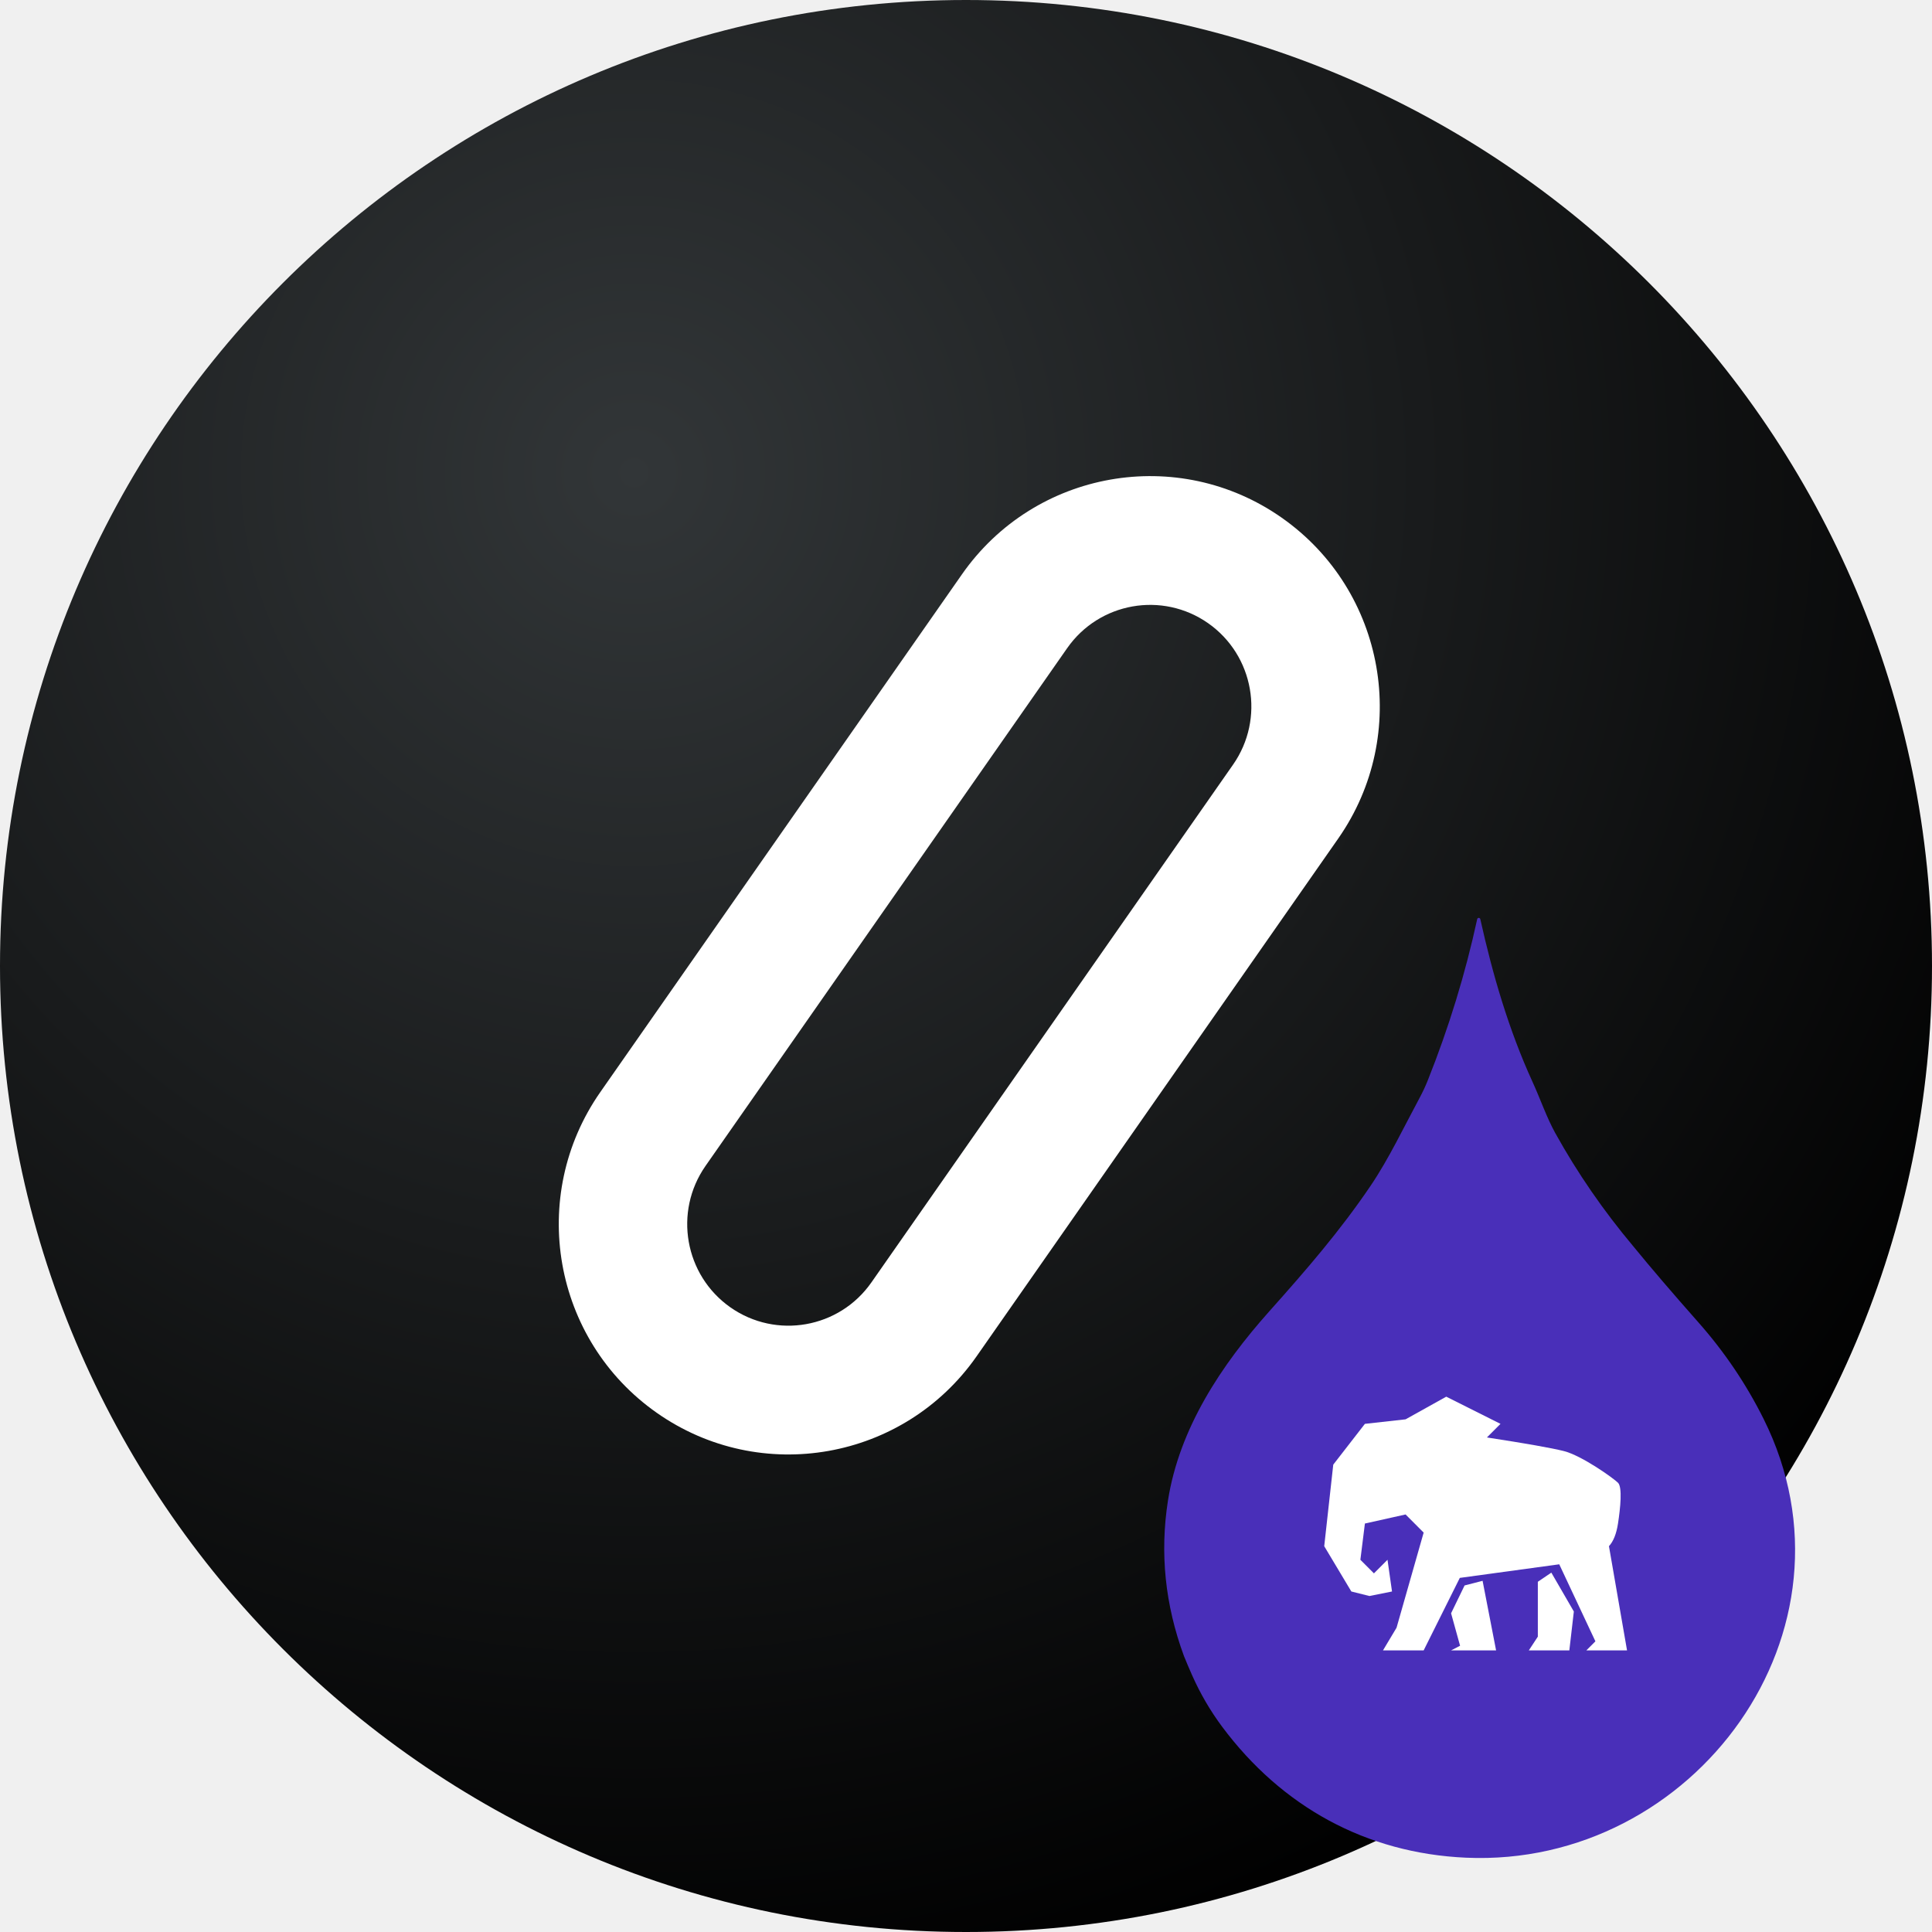
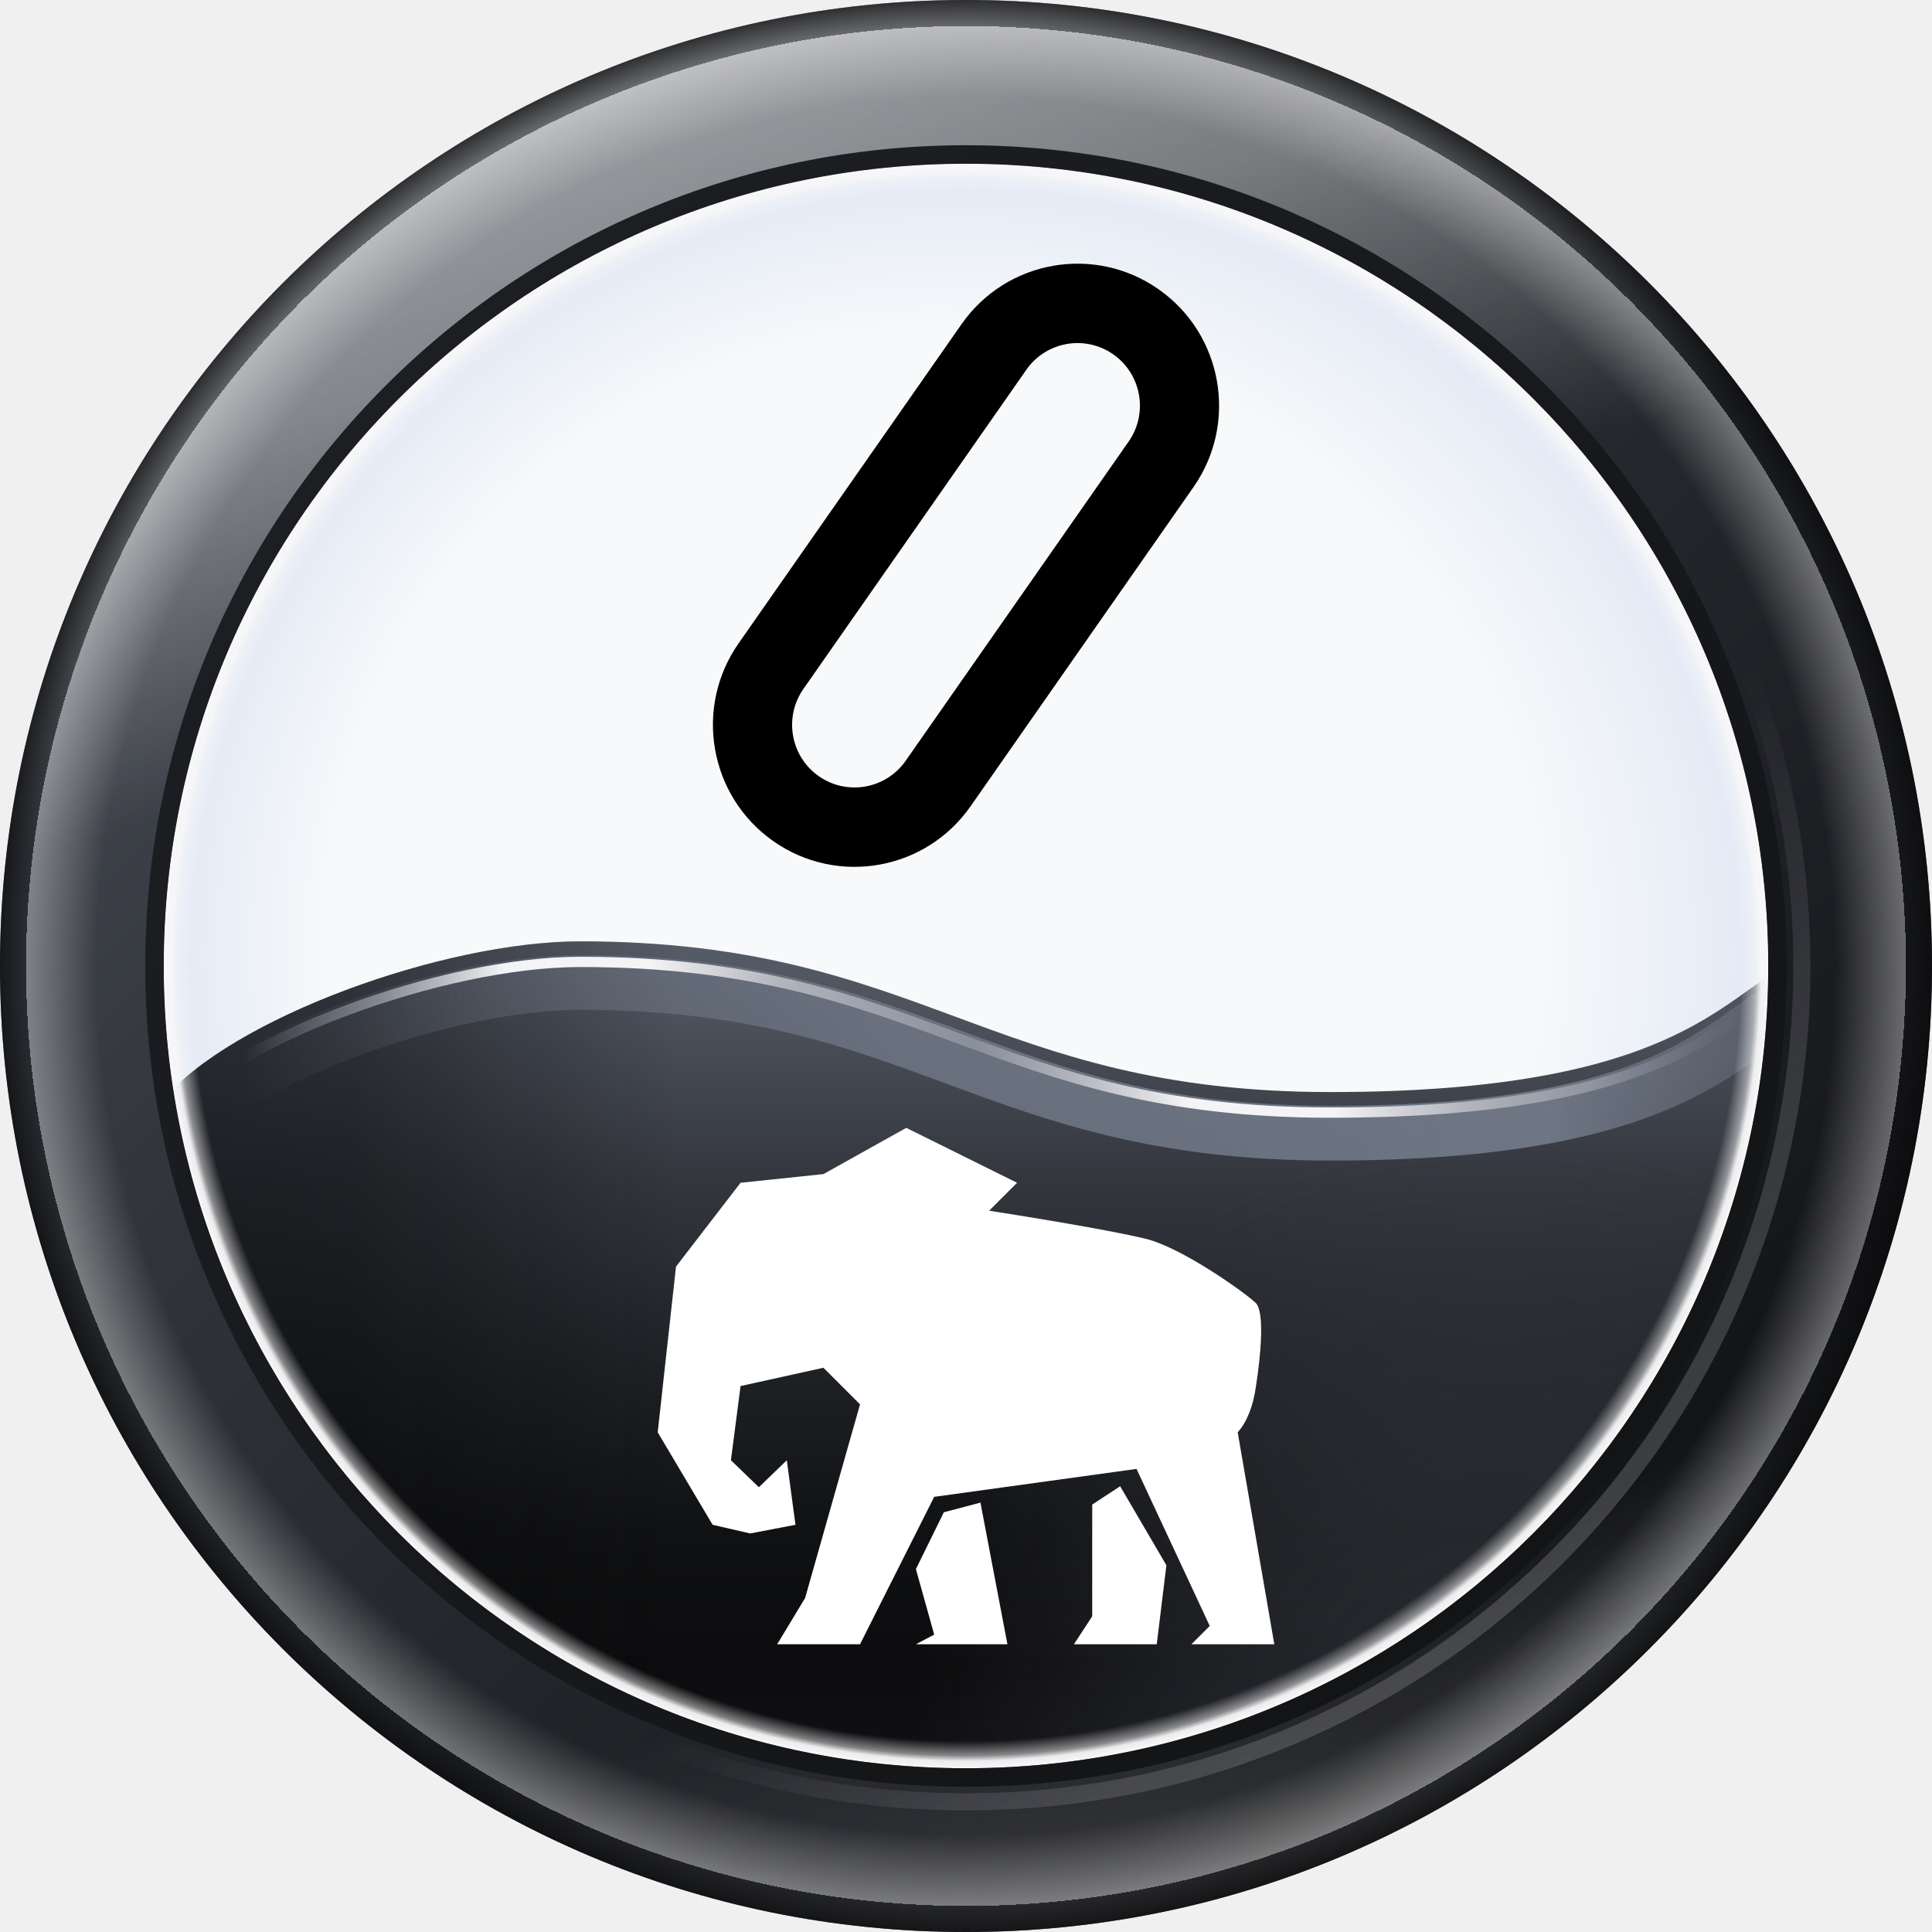
- <svg xmlns="http://www.w3.org/2000/svg" width="600" height="600" viewBox="0 0 600 600" fill="none">
-   <path d="M300 600C465.685 600 600 465.685 600 300C600 134.315 465.685 0 300 0C134.315 0 0 134.315 0 300C0 465.685 134.315 600 300 600Z" fill="url(#paint0_radial_440_36)" />
-   <g transform="matrix(15,0,0,15,145.5,119)">
-     <path fill-rule="evenodd" clip-rule="evenodd" d="M4.907 16.206L12.394 5.487C13.058 4.536 14.365 4.305 15.314 4.97C16.262 5.636 16.493 6.947 15.829 7.898L8.342 18.617C7.678 19.568 6.371 19.799 5.422 19.134C4.474 18.468 4.243 17.157 4.907 16.206ZM16.839 2.787C18.99 4.297 19.513 7.27 18.007 9.427L10.52 20.147C9.014 22.303 6.048 22.828 3.897 21.317C1.746 19.807 1.223 16.834 2.729 14.677L10.216 3.958C11.722 1.801 14.688 1.276 16.839 2.787Z" fill="white" />
+ <svg xmlns="http://www.w3.org/2000/svg" viewBox="0 0 564 564">
+   <defs>
+     <linearGradient id="ring" x1="0.146" y1="0.146" x2="0.854" y2="0.854">
+       <stop offset="0" stop-color="#464a53" />
+       <stop offset="0.3" stop-color="#31343a" />
+       <stop offset="0.6" stop-color="#23252a" />
+       <stop offset="0.85" stop-color="#1a1b1f" />
+       <stop offset="0.93" stop-color="#131416" />
+       <stop offset="1" stop-color="#1e2024" />
+     </linearGradient>
+     <linearGradient id="glint" x1="0.37" y1="0.017" x2="0.63" y2="0.983">
+       <stop offset="0" stop-color="#ffffff" stop-opacity="0.5" />
+       <stop offset="0.14" stop-color="#ffffff" stop-opacity="0.35" />
+       <stop offset="0.32" stop-color="#ffffff" stop-opacity="0" />
+       <stop offset="0.84" stop-color="#ffffff" stop-opacity="0" />
+       <stop offset="0.95" stop-color="#ffffff" stop-opacity="0.1" />
+       <stop offset="1" stop-color="#ffffff" stop-opacity="0.15" />
+     </linearGradient>
+     <radialGradient id="rim" gradientUnits="userSpaceOnUse" cx="282" cy="282" r="282">
+       <stop offset="0.9" stop-color="#fff" stop-opacity="0" />
+       <stop offset="0.973" stop-color="#fff" stop-opacity="0.35" />
+       <stop offset="0.973" stop-color="#090a0b" stop-opacity="0.35" />
+       <stop offset="1" stop-color="#090a0b" stop-opacity="0.75" />
+     </radialGradient>
+     <radialGradient id="disc" gradientUnits="userSpaceOnUse" cx="282" cy="282" r="234.2" fx="242.4" fy="246.3">
+       <stop offset="0.75" stop-color="#f7f9fa" />
+       <stop offset="1" stop-color="#e2e9f5" />
+     </radialGradient>
+     <linearGradient id="wave" gradientUnits="userSpaceOnUse" x1="0" y1="271.3" x2="0" y2="516.3">
+       <stop offset="0" stop-color="#585e6a" />
+       <stop offset="0.12" stop-color="#4a4f59" />
+       <stop offset="0.3" stop-color="#33363d" />
+       <stop offset="0.5" stop-color="#202327" />
+       <stop offset="0.72" stop-color="#101113" />
+       <stop offset="0.88" stop-color="#0c0c0e" />
+       <stop offset="1" stop-color="#101113" />
+     </linearGradient>
+     <linearGradient id="dark" gradientUnits="userSpaceOnUse" x1="52.4" y1="0" x2="197.4" y2="0">
+       <stop offset="0" stop-color="#070708" stop-opacity="0.5" />
+       <stop offset="0.35" stop-color="#070708" stop-opacity="0.45" />
+       <stop offset="1" stop-color="#070708" stop-opacity="0" />
+     </linearGradient>
+     <radialGradient id="violet" gradientUnits="userSpaceOnUse" cx="437.4" cy="501.3" r="170">
+       <stop offset="0" stop-color="#464a53" stop-opacity="0.5" />
+       <stop offset="0.45" stop-color="#464a53" stop-opacity="0.35" />
+       <stop offset="1" stop-color="#464a53" stop-opacity="0" />
+     </radialGradient>
+     <linearGradient id="band" gradientUnits="userSpaceOnUse" x1="47.4" y1="0" x2="522.4" y2="0">
+       <stop offset="0.05" stop-color="#747c8b" stop-opacity="0" />
+       <stop offset="0.2" stop-color="#747c8b" stop-opacity="0.3" />
+       <stop offset="0.45" stop-color="#747c8b" stop-opacity="0.75" />
+       <stop offset="0.85" stop-color="#747c8b" stop-opacity="0.9" />
+       <stop offset="1" stop-color="#747c8b" stop-opacity="0.3" />
+     </linearGradient>
+     <linearGradient id="crest" gradientUnits="userSpaceOnUse" x1="47.4" y1="0" x2="522.4" y2="0">
+       <stop offset="0.05" stop-color="#9ea3ae" stop-opacity="0" />
+       <stop offset="0.13" stop-color="#9ea3ae" stop-opacity="0.7" />
+       <stop offset="0.21" stop-color="#f4f4f6" />
+       <stop offset="0.3" stop-color="#f4f4f6" />
+       <stop offset="0.38" stop-color="#babdc5" stop-opacity="0.9" />
+       <stop offset="0.5" stop-color="#9ea3ae" stop-opacity="0.6" />
+       <stop offset="0.63" stop-color="#f4f4f6" />
+       <stop offset="0.72" stop-color="#f4f4f6" />
+       <stop offset="0.8" stop-color="#babdc5" stop-opacity="0.9" />
+       <stop offset="0.88" stop-color="#9ea3ae" stop-opacity="0.7" />
+       <stop offset="0.97" stop-color="#747c8b" stop-opacity="0" />
+     </linearGradient>
+     <radialGradient id="glow" gradientUnits="userSpaceOnUse" cx="282" cy="282" r="234.2">
+       <stop offset="0.966" stop-color="#f7f7f8" stop-opacity="0" />
+       <stop offset="0.984" stop-color="#f7f7f8" stop-opacity="0.5" />
+       <stop offset="0.991" stop-color="#f7f7f8" stop-opacity="0.95" />
+       <stop offset="1" stop-color="#f7f7f8" />
+     </radialGradient>
+     <linearGradient id="groove" x1="0.146" y1="0.146" x2="0.854" y2="0.854">
+       <stop offset="0" stop-color="#1c1e21" />
+       <stop offset="0.5" stop-color="#17191c" />
+       <stop offset="1" stop-color="#131416" />
+     </linearGradient>
+     <linearGradient id="slope" x1="0.146" y1="0.146" x2="0.854" y2="0.854">
+       <stop offset="0.7" stop-color="#babdc5" stop-opacity="0" />
+       <stop offset="0.85" stop-color="#babdc5" stop-opacity="0.15" />
+       <stop offset="1" stop-color="#babdc5" stop-opacity="0.25" />
+     </linearGradient>
+     <clipPath id="clip">
+       <use href="#d" />
+     </clipPath>
+     <path id="w" d="M47.4 321.3C67.4 297.3 129.4 274.8 169.4 274.8C269.4 274.8 288.4 318.8 388.4 318.8C488.4 318.8 502.4 291.3 522.4 281.3V541.3H47.4Z" />
+   </defs>
+   <circle cx="282" cy="282" r="282" fill="url(#ring)" />
+   <circle cx="282" cy="282" r="282" fill="url(#glint)" />
+   <circle cx="282" cy="282" r="282" fill="url(#rim)" />
+   <circle id="d" cx="282" cy="282" r="234.2" fill="url(#disc)" />
+   <svg x="206.34" y="75" width="151.31" height="180" viewBox="170.46 144.46 261.09 310.59" fill="none">
+     <g transform="matrix(15,0,0,15,145.5,119)">
+       <path fill-rule="evenodd" clip-rule="evenodd" d="M4.907 16.206L12.394 5.487C13.058 4.536 14.365 4.305 15.314 4.97C16.262 5.636 16.493 6.947 15.829 7.898L8.342 18.617C7.678 19.568 6.371 19.799 5.422 19.134C4.474 18.468 4.243 17.157 4.907 16.206ZM16.839 2.787C18.99 4.297 19.513 7.27 18.007 9.427L10.52 20.147C9.014 22.303 6.048 22.828 3.897 21.317C1.746 19.807 1.223 16.834 2.729 14.677L10.216 3.958C11.722 1.801 14.688 1.276 16.839 2.787Z" fill="#000" />
+     </g>
+   </svg>
+   <g clip-path="url(#clip)">
+     <use href="#w" fill="url(#wave)" />
+     <use href="#w" fill="url(#dark)" />
+     <use href="#w" fill="url(#violet)" />
+     <use href="#w" transform="translate(0 12)" fill="none" stroke="url(#band)" stroke-width="16" />
+     <use href="#w" transform="translate(0 6)" fill="none" stroke="url(#crest)" stroke-width="3" />
+     <path transform="translate(192 329.25) scale(0.28125)" fill="#fff" d="M134 345 143 412 96 421 57 412 0 316 19 144 86 57 172 48 258 0 373 57 344 86C427 99 481 109 506 115 544 124 611 172 621 182 630 192 626 236 621 268 618 290 611 306 602 316L640 536H554L573 517 497 354 287 383 210 536H124L153 488 210 287 172 249 86 268 76 345 105 373 134 345H134ZM268 458 297 399 335 389 363 536H268L287 526 268 458ZM451 391 480 372 528 454 518 536H432L451 507V391 391Z" />
  </g>
-   <g transform="matrix(0.75,0,0,0.75,40,40)">
-     <path fill="#492fb9" d="m623 462.76q10.84 13.27 26.98 31.52 16.12 18.24 26.92 39.85c43.77 87.68-28.71 185.94-123.16 181.77-41.43-1.83-76.36-21.17-101-54.22q-7.38-9.9-12.45-21.34-1.82-4.1-3.36-7.91-11.74-31.78-6.64-64.39c4.69-29.93 22.11-56.14 41.95-78.37 15.43-17.28 29.37-33.39 42.01-52.07 7.45-11.02 13.67-24.11 20.24-36.33q1.92-3.55 3.41-7.3 13.07-32.74 20.44-66.71a0.66 0.66 0 0 1 1.29 0c5.14 23.1 11.8 45.91 21.62 67.38 3.25 7.11 5.86 14.79 9.45 21.26q13.73 24.74 32.3 46.86z" />
-     <g transform="matrix(1.959184,0,0,1.959184,495,525)">
-       <path d="M13.373 34.471L14.328 41.174L9.552 42.131L5.731 41.174L0 31.599L1.91 14.363L8.597 5.745L17.194 4.788L25.79 0L37.254 5.745L34.388 8.618C42.666 9.894 48.08 10.852 50.627 11.491C54.448 12.448 61.135 17.236 62.09 18.193C63.045 19.151 62.589 23.552 62.09 26.811C61.756 28.983 61.119 30.579 60.179 31.599L64 53.622H55.403L57.314 51.707L49.672 35.428L28.656 38.301L21.016 53.622H12.419L15.285 48.834L21.016 28.726L17.195 24.896L8.597 26.811L7.641 34.471L10.506 37.344L13.373 34.471H13.373ZM26.811 45.78L29.665 39.899L33.47 38.919L36.324 53.622H26.811L28.713 52.642L26.811 45.78ZM45.146 39.122L48 37.189L52.757 45.405L51.805 53.622H43.243L45.146 50.722V39.122V39.122Z" fill="#ffffff" />
-     </g>
-   </g>
-   <defs>
-     <radialGradient id="paint0_radial_440_36" cx="0" cy="0" r="1" gradientUnits="userSpaceOnUse" gradientTransform="translate(196 143.5) rotate(54.1675) scale(497.082)">
-       <stop stop-color="#323638" />
-       <stop offset="1" />
-     </radialGradient>
-   </defs>
+   <circle cx="282" cy="282" r="230.2" fill="none" stroke="url(#glow)" stroke-width="8" />
+   <circle cx="282" cy="282" r="236.9" fill="none" stroke="url(#groove)" stroke-width="5.4" />
+   <circle cx="282" cy="282" r="244" fill="none" stroke="url(#slope)" stroke-width="5" />
</svg>
